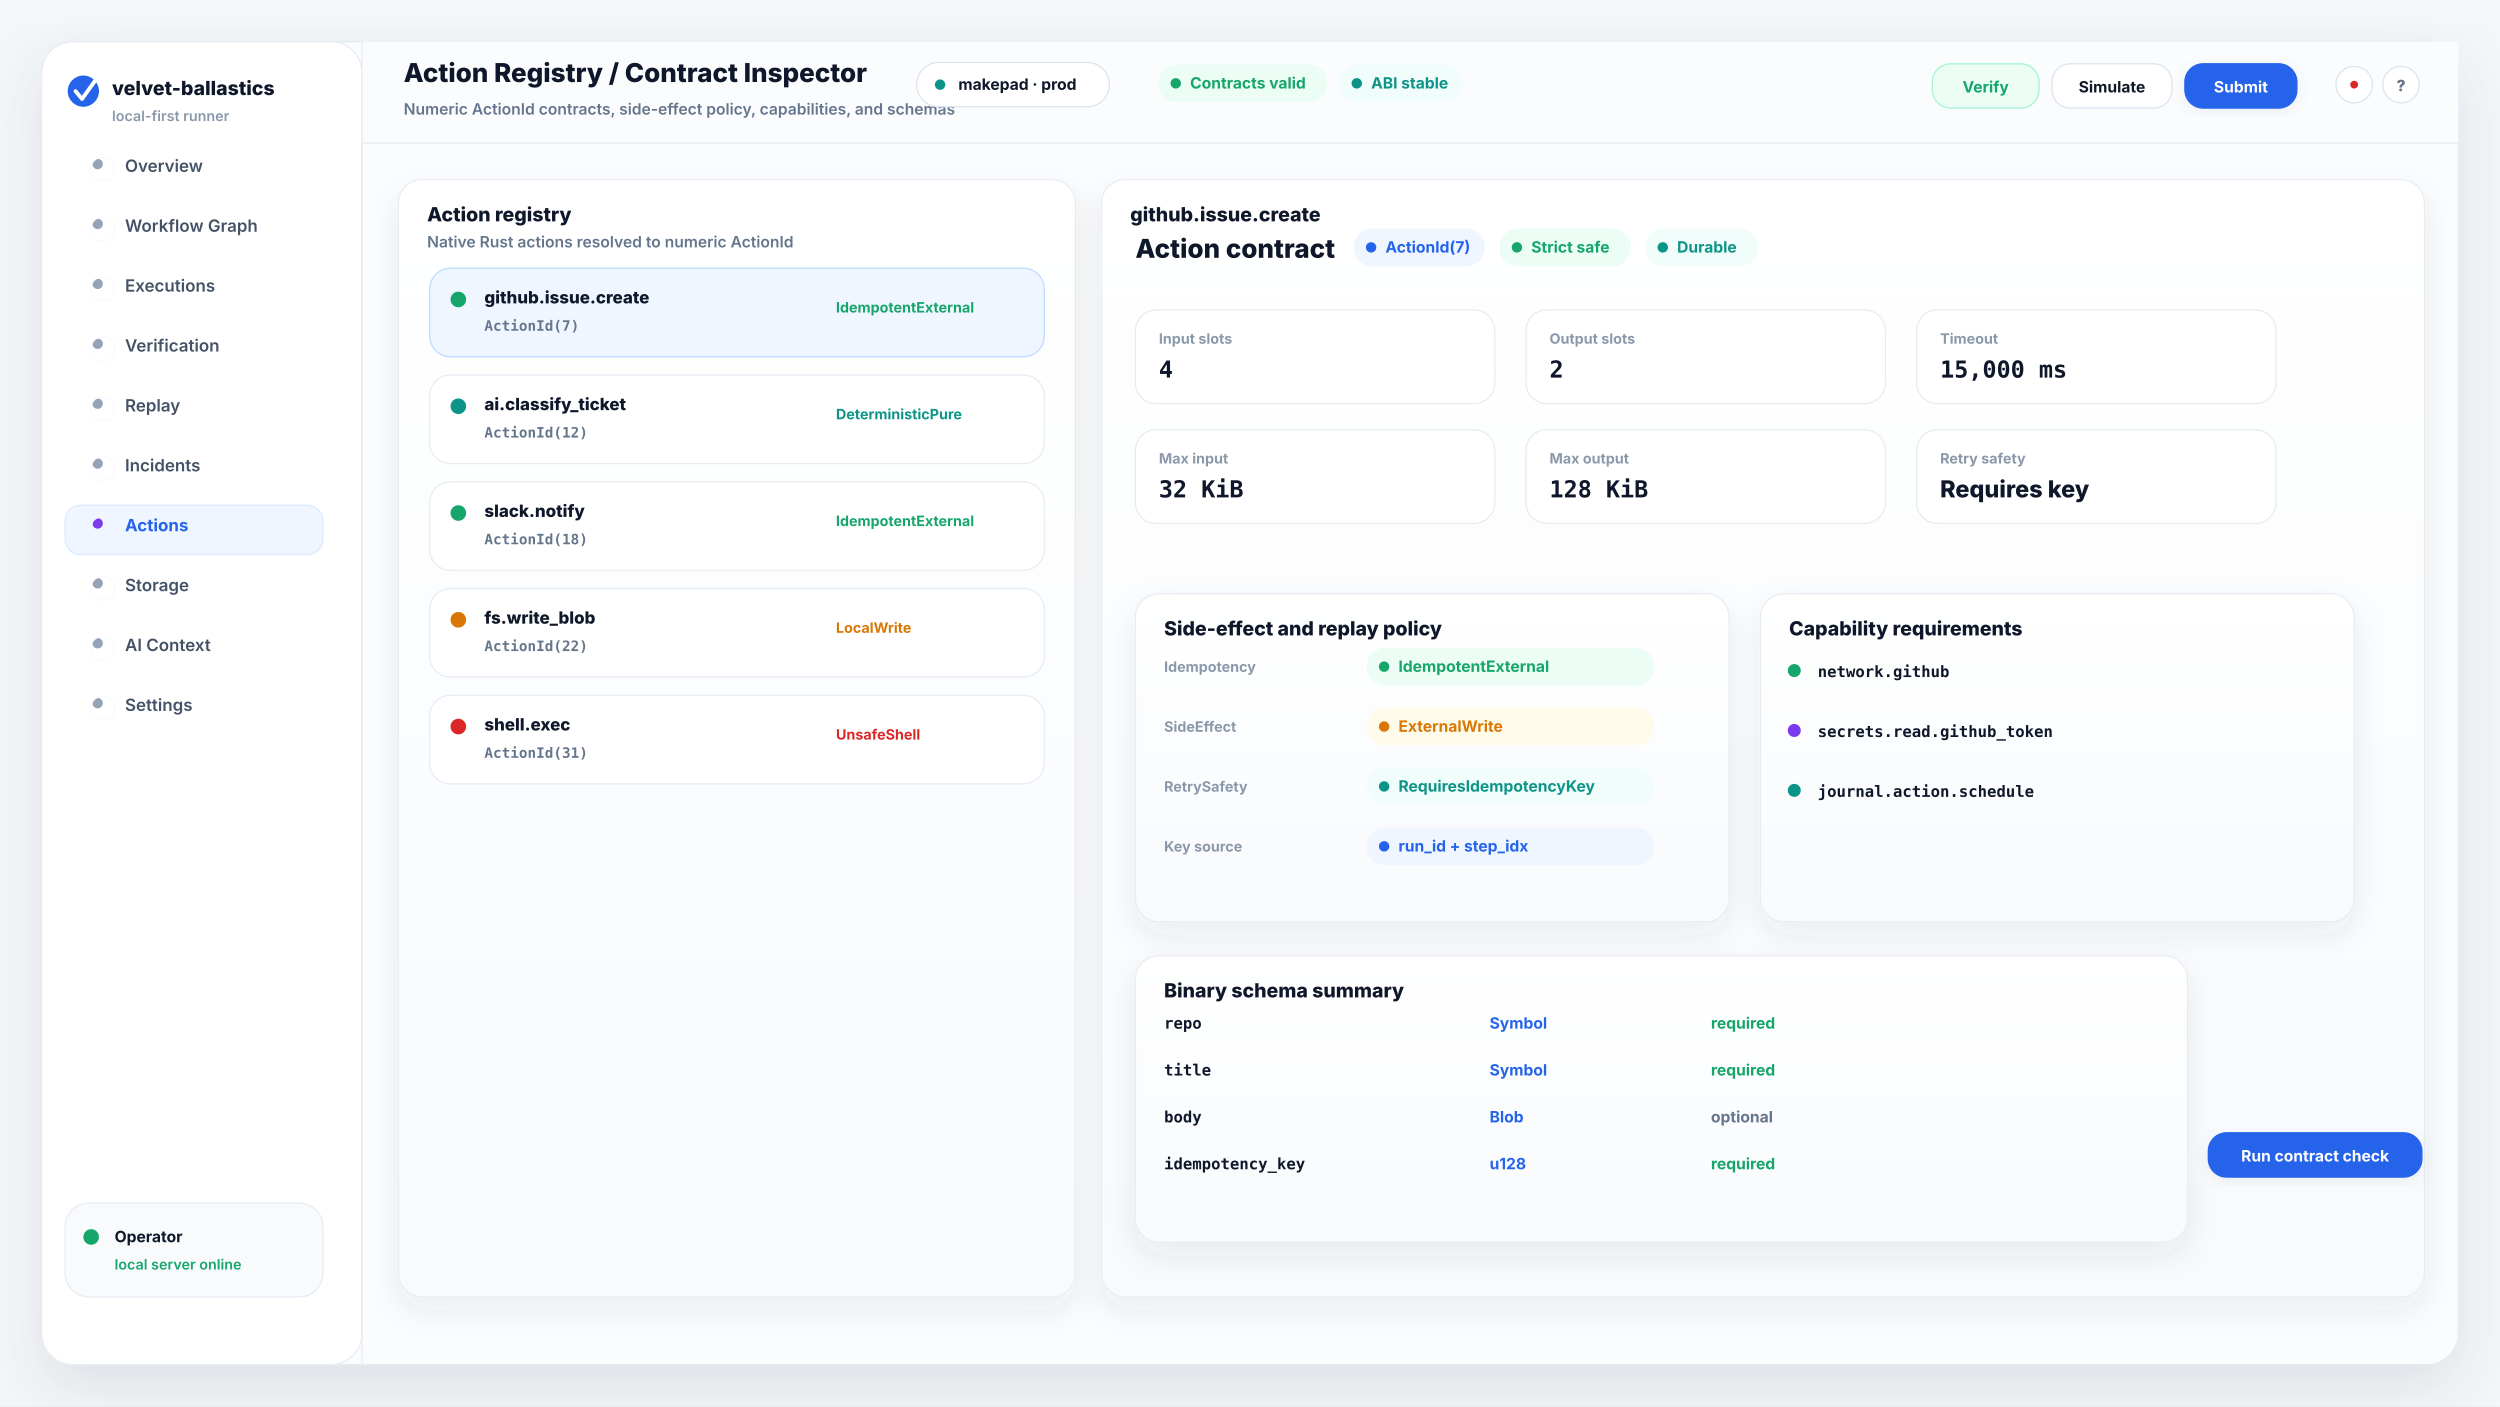
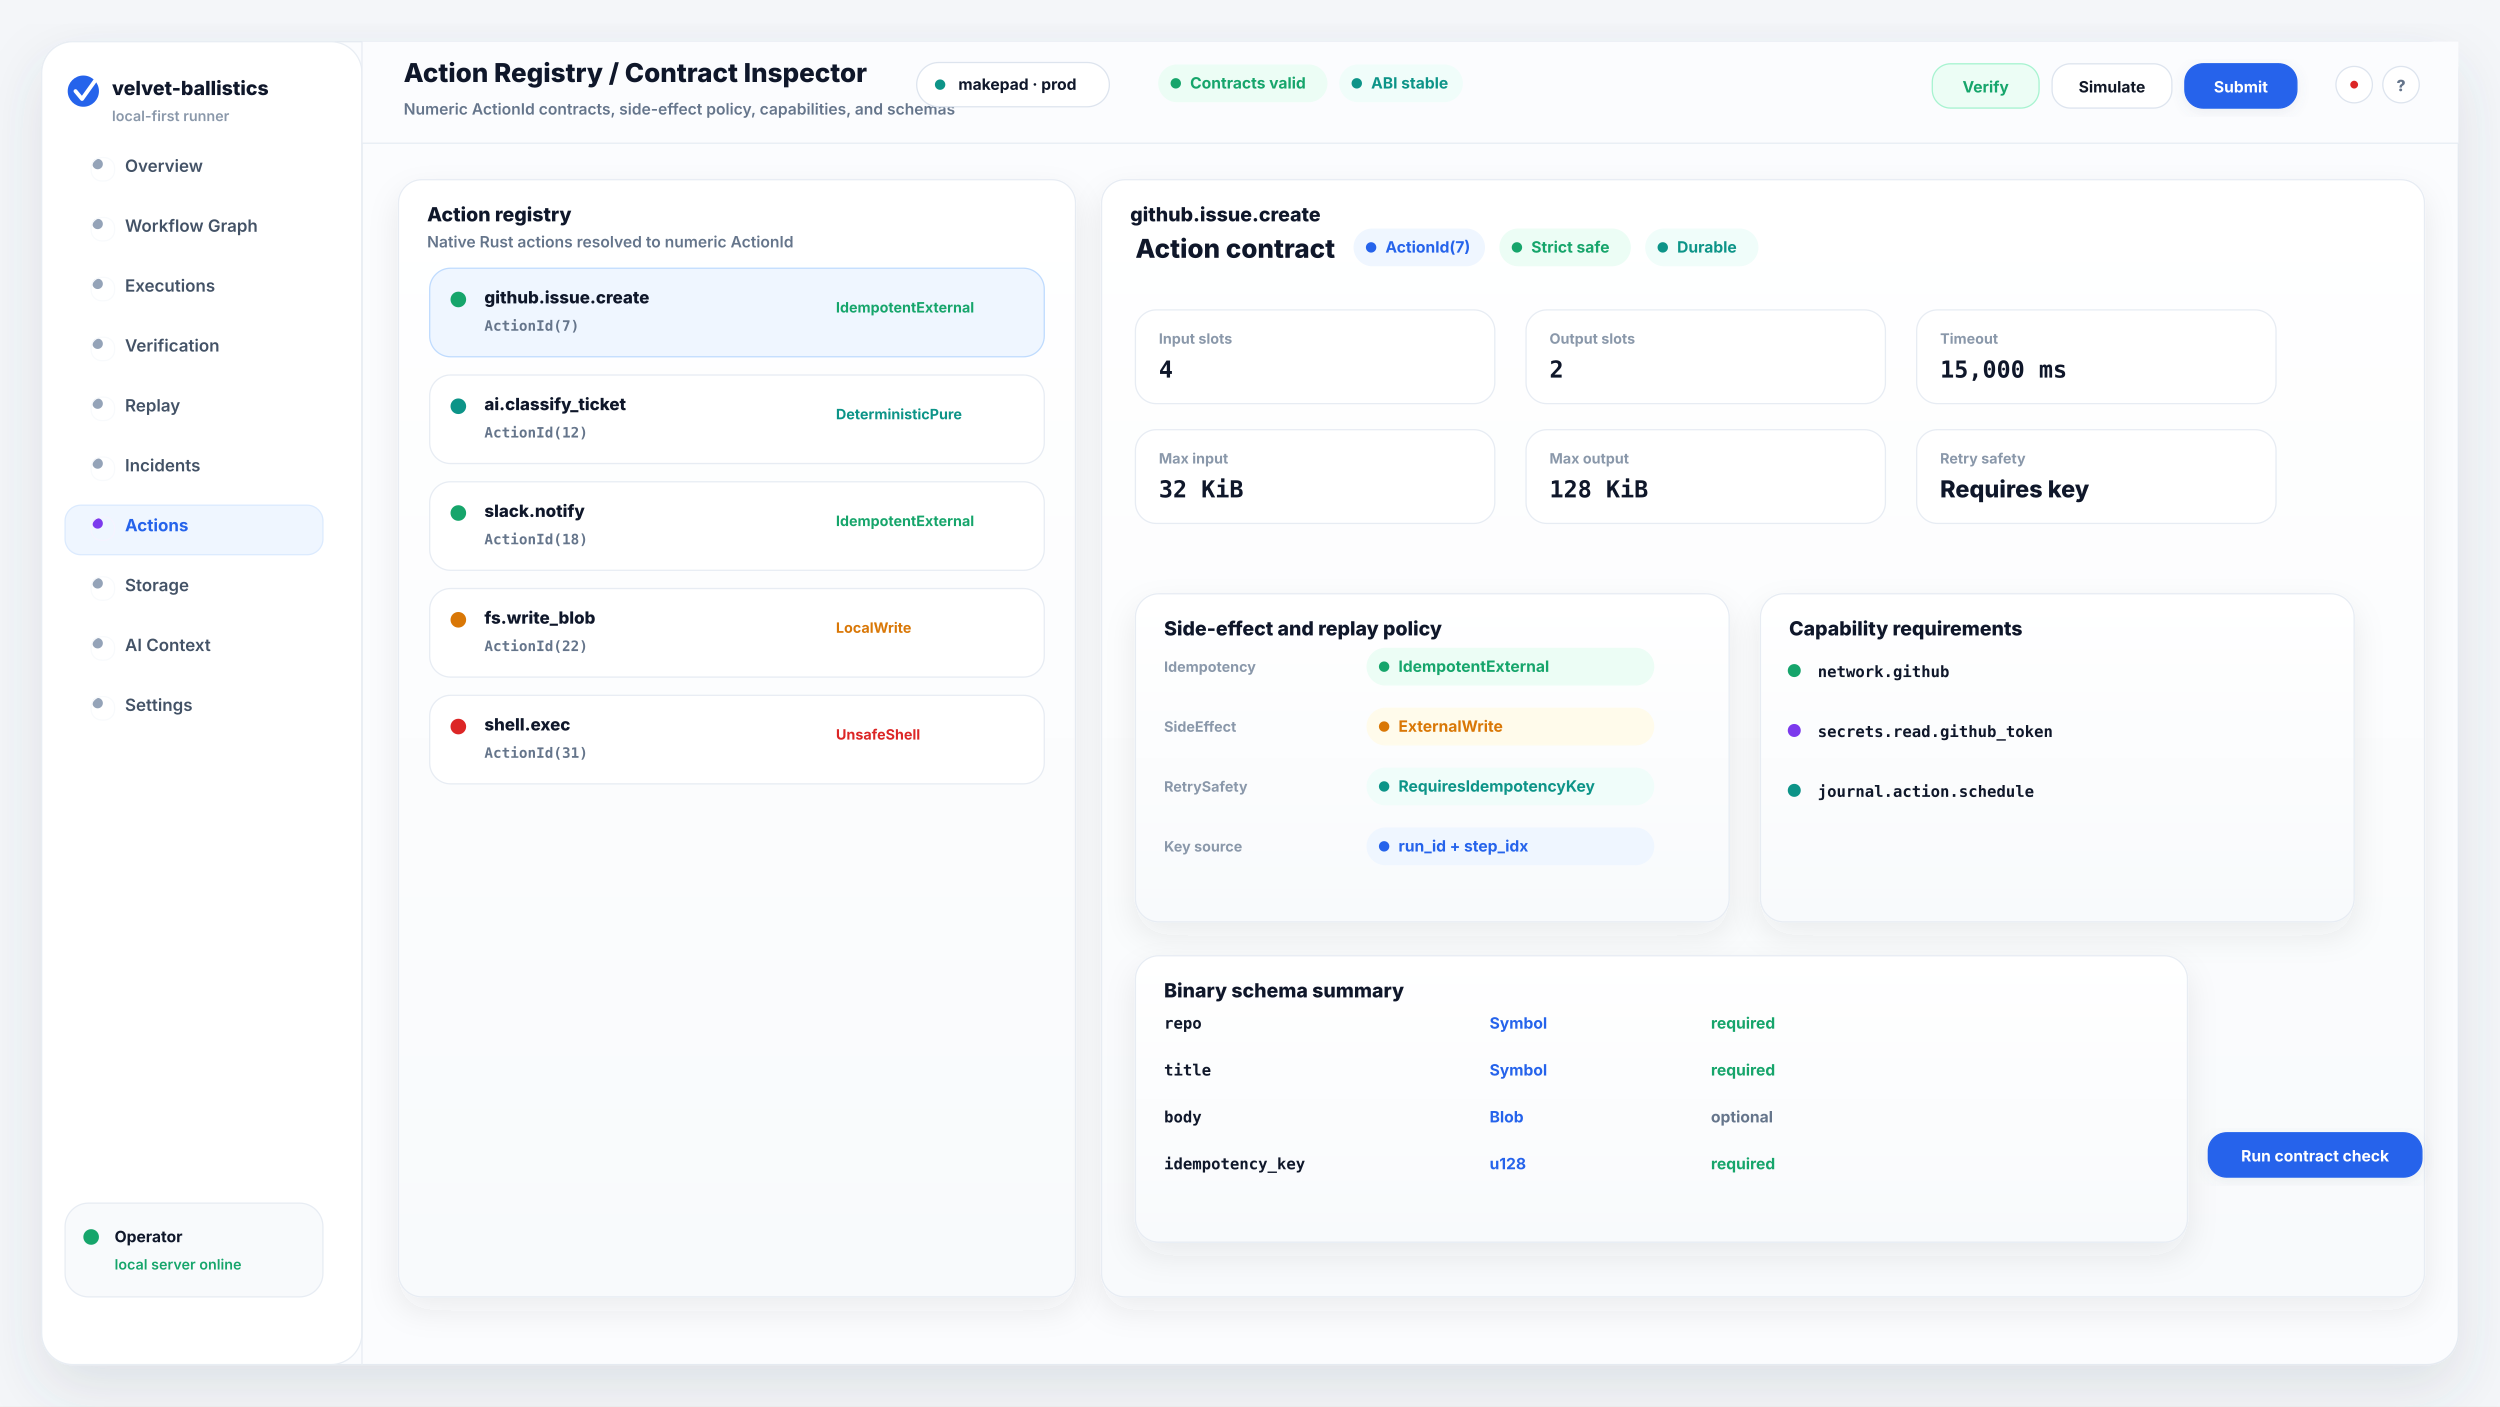
<svg xmlns="http://www.w3.org/2000/svg" width="1920" height="1080" viewBox="0 0 1920 1080">
  <defs>
    <filter id="windowShadow" x="-12%" y="-12%" width="124%" height="124%">
      <feDropShadow dx="0" dy="18" stdDeviation="22" flood-color="#475569" flood-opacity="0.13" />
    </filter>
    <filter id="softShadow" x="-20%" y="-20%" width="140%" height="140%">
      <feDropShadow dx="0" dy="10" stdDeviation="12" flood-color="#334155" flood-opacity="0.08" />
    </filter>
    <filter id="microShadow" x="-20%" y="-20%" width="140%" height="140%">
      <feDropShadow dx="0" dy="3" stdDeviation="5" flood-color="#64748B" flood-opacity="0.10" />
    </filter>
    <linearGradient id="panelGradient" x1="0" y1="0" x2="0" y2="1">
      <stop offset="0%" stop-color="#FFFFFF" />
      <stop offset="100%" stop-color="#F8FAFC" />
    </linearGradient>
    <radialGradient id="blueGlow" cx="50%" cy="50%" r="50%">
      <stop offset="0%" stop-color="#3B82F6" stop-opacity="0.20" />
      <stop offset="100%" stop-color="#3B82F6" stop-opacity="0" />
    </radialGradient>
    <radialGradient id="redGlow" cx="50%" cy="50%" r="50%">
      <stop offset="0%" stop-color="#EF4444" stop-opacity="0.18" />
      <stop offset="100%" stop-color="#EF4444" stop-opacity="0" />
    </radialGradient>
  </defs>
  <rect width="1920" height="1080" fill="#F4F6F9" />
  <rect x="32" y="32" width="1856" height="1016" rx="24" fill="#FBFCFE" stroke="#E5EAF1" stroke-width="1" opacity="1" filter="url(#windowShadow)" />
  <rect x="32" y="32" width="246" height="1016" rx="24" fill="#FFFFFF" stroke="#E8EDF3" stroke-width="1" opacity="1" />
  <rect x="278" y="32" width="1610" height="78" rx="0" fill="#FBFCFE" stroke="none" stroke-width="0" opacity="1" />
  <line x1="278" y1="110" x2="1888" y2="110" stroke="#E7ECF3" stroke-width="1" stroke-linecap="round" opacity="1" />
  <line x1="278" y1="32" x2="278" y2="1048" stroke="#E7ECF3" stroke-width="1" stroke-linecap="round" opacity="1" />
  <circle cx="64" cy="70" r="12" fill="#2563EB" opacity="1" />
  <path d="M58 70 L63 76 L73 62" fill="none" stroke="#FFFFFF" stroke-width="3" stroke-linecap="round" stroke-linejoin="round" opacity="1" />
-   <text x="86" y="73" font-family="Inter, -apple-system, BlinkMacSystemFont, 'SF Pro Display', 'Segoe UI', sans-serif" font-size="15" font-weight="760" fill="#0F172A" text-anchor="start" opacity="1">velvet-ballastics</text>
+   <text x="86" y="73" font-family="Inter, -apple-system, BlinkMacSystemFont, 'SF Pro Display', 'Segoe UI', sans-serif" font-size="15" font-weight="760" fill="#0F172A" text-anchor="start" opacity="1">velvet-ballistics</text>
  <text x="86" y="93" font-family="Inter, -apple-system, BlinkMacSystemFont, 'SF Pro Display', 'Segoe UI', sans-serif" font-size="11" font-weight="600" fill="#8A98AA" text-anchor="start" opacity="1">local-first runner</text>
  <circle cx="75" cy="126" r="4" fill="#94A3B8" opacity="1" />
  <rect x="70" y="121" width="18" height="18" rx="8" fill="none" stroke="#F8FAFC" stroke-width="1" opacity="1" />
  <text x="96" y="132" font-family="Inter, -apple-system, BlinkMacSystemFont, 'SF Pro Display', 'Segoe UI', sans-serif" font-size="13" font-weight="560" fill="#435266" text-anchor="start" opacity="1">Overview</text>
  <circle cx="75" cy="172" r="4" fill="#94A3B8" opacity="1" />
  <rect x="70" y="167" width="18" height="18" rx="8" fill="none" stroke="#F8FAFC" stroke-width="1" opacity="1" />
  <text x="96" y="178" font-family="Inter, -apple-system, BlinkMacSystemFont, 'SF Pro Display', 'Segoe UI', sans-serif" font-size="13" font-weight="560" fill="#435266" text-anchor="start" opacity="1">Workflow Graph</text>
  <circle cx="75" cy="218" r="4" fill="#94A3B8" opacity="1" />
  <rect x="70" y="213" width="18" height="18" rx="8" fill="none" stroke="#F8FAFC" stroke-width="1" opacity="1" />
  <text x="96" y="224" font-family="Inter, -apple-system, BlinkMacSystemFont, 'SF Pro Display', 'Segoe UI', sans-serif" font-size="13" font-weight="560" fill="#435266" text-anchor="start" opacity="1">Executions</text>
  <circle cx="75" cy="264" r="4" fill="#94A3B8" opacity="1" />
  <rect x="70" y="259" width="18" height="18" rx="8" fill="none" stroke="#F8FAFC" stroke-width="1" opacity="1" />
  <text x="96" y="270" font-family="Inter, -apple-system, BlinkMacSystemFont, 'SF Pro Display', 'Segoe UI', sans-serif" font-size="13" font-weight="560" fill="#435266" text-anchor="start" opacity="1">Verification</text>
  <circle cx="75" cy="310" r="4" fill="#94A3B8" opacity="1" />
  <rect x="70" y="305" width="18" height="18" rx="8" fill="none" stroke="#F8FAFC" stroke-width="1" opacity="1" />
  <text x="96" y="316" font-family="Inter, -apple-system, BlinkMacSystemFont, 'SF Pro Display', 'Segoe UI', sans-serif" font-size="13" font-weight="560" fill="#435266" text-anchor="start" opacity="1">Replay</text>
  <circle cx="75" cy="356" r="4" fill="#94A3B8" opacity="1" />
  <rect x="70" y="351" width="18" height="18" rx="8" fill="none" stroke="#F8FAFC" stroke-width="1" opacity="1" />
  <text x="96" y="362" font-family="Inter, -apple-system, BlinkMacSystemFont, 'SF Pro Display', 'Segoe UI', sans-serif" font-size="13" font-weight="560" fill="#435266" text-anchor="start" opacity="1">Incidents</text>
  <rect x="50" y="388" width="198" height="38" rx="12" fill="#EFF6FF" stroke="#DBEAFE" stroke-width="1" opacity="1" />
  <circle cx="75" cy="402" r="4" fill="#7C3AED" opacity="1" />
  <rect x="70" y="397" width="18" height="18" rx="8" fill="none" stroke="#F5F3FF" stroke-width="1" opacity="1" />
  <text x="96" y="408" font-family="Inter, -apple-system, BlinkMacSystemFont, 'SF Pro Display', 'Segoe UI', sans-serif" font-size="13" font-weight="700" fill="#2563EB" text-anchor="start" opacity="1">Actions</text>
  <circle cx="75" cy="448" r="4" fill="#94A3B8" opacity="1" />
  <rect x="70" y="443" width="18" height="18" rx="8" fill="none" stroke="#F8FAFC" stroke-width="1" opacity="1" />
  <text x="96" y="454" font-family="Inter, -apple-system, BlinkMacSystemFont, 'SF Pro Display', 'Segoe UI', sans-serif" font-size="13" font-weight="560" fill="#435266" text-anchor="start" opacity="1">Storage</text>
  <circle cx="75" cy="494" r="4" fill="#94A3B8" opacity="1" />
  <rect x="70" y="489" width="18" height="18" rx="8" fill="none" stroke="#F8FAFC" stroke-width="1" opacity="1" />
  <text x="96" y="500" font-family="Inter, -apple-system, BlinkMacSystemFont, 'SF Pro Display', 'Segoe UI', sans-serif" font-size="13" font-weight="560" fill="#435266" text-anchor="start" opacity="1">AI Context</text>
  <circle cx="75" cy="540" r="4" fill="#94A3B8" opacity="1" />
  <rect x="70" y="535" width="18" height="18" rx="8" fill="none" stroke="#F8FAFC" stroke-width="1" opacity="1" />
  <text x="96" y="546" font-family="Inter, -apple-system, BlinkMacSystemFont, 'SF Pro Display', 'Segoe UI', sans-serif" font-size="13" font-weight="560" fill="#435266" text-anchor="start" opacity="1">Settings</text>
  <rect x="50" y="924" width="198" height="72" rx="18" fill="#F8FAFC" stroke="#E7ECF3" stroke-width="1" opacity="1" />
  <circle cx="70" cy="950" r="6" fill="#16A56B" opacity="1" />
  <text x="88" y="954" font-family="Inter, -apple-system, BlinkMacSystemFont, 'SF Pro Display', 'Segoe UI', sans-serif" font-size="12" font-weight="700" fill="#0F172A" text-anchor="start" opacity="1">Operator</text>
  <text x="88" y="975" font-family="Inter, -apple-system, BlinkMacSystemFont, 'SF Pro Display', 'Segoe UI', sans-serif" font-size="11" font-weight="600" fill="#16A56B" text-anchor="start" opacity="1">local server online</text>
  <text x="310" y="63" font-family="Inter, -apple-system, BlinkMacSystemFont, 'SF Pro Display', 'Segoe UI', sans-serif" font-size="20" font-weight="760" fill="#0F172A" text-anchor="start" opacity="1">Action Registry / Contract Inspector</text>
  <text x="310" y="88" font-family="Inter, -apple-system, BlinkMacSystemFont, 'SF Pro Display', 'Segoe UI', sans-serif" font-size="12" font-weight="600" fill="#65758B" text-anchor="start" opacity="1">Numeric ActionId contracts, side-effect policy, capabilities, and schemas</text>
  <rect x="704" y="48" width="148" height="34" rx="17" fill="#FFFFFF" stroke="#DDE4EE" stroke-width="1" opacity="1" />
  <circle cx="722" cy="65" r="4" fill="#0D9488" opacity="1" />
  <text x="736" y="69" font-family="Inter, -apple-system, BlinkMacSystemFont, 'SF Pro Display', 'Segoe UI', sans-serif" font-size="12" font-weight="700" fill="#0F172A" text-anchor="start" opacity="1">makepad · prod</text>
  <rect x="890" y="50" width="129" height="28" rx="14" fill="#ECFDF5" stroke="#ECFDF5" stroke-width="1" opacity="1" />
  <circle cx="903" cy="64" r="4" fill="#16A56B" opacity="1" />
  <text x="914" y="68" font-family="Inter, -apple-system, BlinkMacSystemFont, 'SF Pro Display', 'Segoe UI', sans-serif" font-size="12" font-weight="700" fill="#16A56B" text-anchor="start" opacity="1">Contracts valid</text>
  <rect x="1029" y="50" width="94" height="28" rx="14" fill="#F0FDFA" stroke="#F0FDFA" stroke-width="1" opacity="1" />
  <circle cx="1042" cy="64" r="4" fill="#0D9488" opacity="1" />
  <text x="1053" y="68" font-family="Inter, -apple-system, BlinkMacSystemFont, 'SF Pro Display', 'Segoe UI', sans-serif" font-size="12" font-weight="700" fill="#0D9488" text-anchor="start" opacity="1">ABI stable</text>
  <rect x="1484" y="49" width="82" height="34" rx="14" fill="#ECFDF5" stroke="#A7F3D0" stroke-width="1" opacity="1" />
  <text x="1525.0" y="71" font-family="Inter, -apple-system, BlinkMacSystemFont, 'SF Pro Display', 'Segoe UI', sans-serif" font-size="12" font-weight="700" fill="#16A56B" text-anchor="middle" opacity="1">Verify</text>
  <rect x="1576" y="49" width="92" height="34" rx="14" fill="#FFFFFF" stroke="#DDE4EE" stroke-width="1" opacity="1" />
  <text x="1622.0" y="71" font-family="Inter, -apple-system, BlinkMacSystemFont, 'SF Pro Display', 'Segoe UI', sans-serif" font-size="12" font-weight="700" fill="#111827" text-anchor="middle" opacity="1">Simulate</text>
  <rect x="1678" y="49" width="86" height="34" rx="14" fill="#2563EB" stroke="#2563EB" stroke-width="1" opacity="1" filter="url(#microShadow)" />
  <text x="1721.0" y="71" font-family="Inter, -apple-system, BlinkMacSystemFont, 'SF Pro Display', 'Segoe UI', sans-serif" font-size="12" font-weight="700" fill="#FFFFFF" text-anchor="middle" opacity="1">Submit</text>
  <circle cx="1808" cy="65" r="14" fill="#FFFFFF" opacity="1" stroke="#DDE4EE" stroke-width="1" />
  <circle cx="1808" cy="65" r="3" fill="#DC2626" opacity="1" />
  <circle cx="1844" cy="65" r="14" fill="#FFFFFF" opacity="1" stroke="#DDE4EE" stroke-width="1" />
  <text x="1844" y="70" font-family="Inter, -apple-system, BlinkMacSystemFont, 'SF Pro Display', 'Segoe UI', sans-serif" font-size="12" font-weight="800" fill="#65758B" text-anchor="middle" opacity="1">?</text>
  <rect x="306" y="138" width="520" height="858" rx="18" fill="url(#panelGradient)" stroke="#E7ECF3" stroke-width="1" opacity="1" filter="url(#softShadow)" />
  <text x="328" y="170" font-family="Inter, -apple-system, BlinkMacSystemFont, 'SF Pro Display', 'Segoe UI', sans-serif" font-size="15" font-weight="760" fill="#0F172A" text-anchor="start" opacity="1">Action registry</text>
  <text x="328" y="190" font-family="Inter, -apple-system, BlinkMacSystemFont, 'SF Pro Display', 'Segoe UI', sans-serif" font-size="12" font-weight="600" fill="#65758B" text-anchor="start" opacity="1">Native Rust actions resolved to numeric ActionId</text>
  <rect x="330" y="206" width="472" height="68" rx="16" fill="#EFF6FF" stroke="#BFDBFE" stroke-width="1" opacity="1" />
  <circle cx="352" cy="230" r="6" fill="#16A56B" opacity="1" />
  <text x="372" y="233" font-family="Inter, -apple-system, BlinkMacSystemFont, 'SF Pro Display', 'Segoe UI', sans-serif" font-size="13" font-weight="780" fill="#0F172A" text-anchor="start" opacity="1">github.issue.create</text>
  <text x="372" y="254" font-family="ui-monospace, SFMono-Regular, Menlo, Consolas, monospace" font-size="11" font-weight="700" fill="#65758B" text-anchor="start" opacity="1">ActionId(7)</text>
  <text x="642" y="240" font-family="Inter, -apple-system, BlinkMacSystemFont, 'SF Pro Display', 'Segoe UI', sans-serif" font-size="11" font-weight="750" fill="#16A56B" text-anchor="start" opacity="1">IdempotentExternal</text>
  <rect x="330" y="288" width="472" height="68" rx="16" fill="#FFFFFF" stroke="#E7ECF3" stroke-width="1" opacity="1" />
  <circle cx="352" cy="312" r="6" fill="#0D9488" opacity="1" />
  <text x="372" y="315" font-family="Inter, -apple-system, BlinkMacSystemFont, 'SF Pro Display', 'Segoe UI', sans-serif" font-size="13" font-weight="780" fill="#0F172A" text-anchor="start" opacity="1">ai.classify_ticket</text>
  <text x="372" y="336" font-family="ui-monospace, SFMono-Regular, Menlo, Consolas, monospace" font-size="11" font-weight="700" fill="#65758B" text-anchor="start" opacity="1">ActionId(12)</text>
  <text x="642" y="322" font-family="Inter, -apple-system, BlinkMacSystemFont, 'SF Pro Display', 'Segoe UI', sans-serif" font-size="11" font-weight="750" fill="#0D9488" text-anchor="start" opacity="1">DeterministicPure</text>
  <rect x="330" y="370" width="472" height="68" rx="16" fill="#FFFFFF" stroke="#E7ECF3" stroke-width="1" opacity="1" />
  <circle cx="352" cy="394" r="6" fill="#16A56B" opacity="1" />
  <text x="372" y="397" font-family="Inter, -apple-system, BlinkMacSystemFont, 'SF Pro Display', 'Segoe UI', sans-serif" font-size="13" font-weight="780" fill="#0F172A" text-anchor="start" opacity="1">slack.notify</text>
  <text x="372" y="418" font-family="ui-monospace, SFMono-Regular, Menlo, Consolas, monospace" font-size="11" font-weight="700" fill="#65758B" text-anchor="start" opacity="1">ActionId(18)</text>
  <text x="642" y="404" font-family="Inter, -apple-system, BlinkMacSystemFont, 'SF Pro Display', 'Segoe UI', sans-serif" font-size="11" font-weight="750" fill="#16A56B" text-anchor="start" opacity="1">IdempotentExternal</text>
  <rect x="330" y="452" width="472" height="68" rx="16" fill="#FFFFFF" stroke="#E7ECF3" stroke-width="1" opacity="1" />
  <circle cx="352" cy="476" r="6" fill="#D97706" opacity="1" />
  <text x="372" y="479" font-family="Inter, -apple-system, BlinkMacSystemFont, 'SF Pro Display', 'Segoe UI', sans-serif" font-size="13" font-weight="780" fill="#0F172A" text-anchor="start" opacity="1">fs.write_blob</text>
  <text x="372" y="500" font-family="ui-monospace, SFMono-Regular, Menlo, Consolas, monospace" font-size="11" font-weight="700" fill="#65758B" text-anchor="start" opacity="1">ActionId(22)</text>
  <text x="642" y="486" font-family="Inter, -apple-system, BlinkMacSystemFont, 'SF Pro Display', 'Segoe UI', sans-serif" font-size="11" font-weight="750" fill="#D97706" text-anchor="start" opacity="1">LocalWrite</text>
  <rect x="330" y="534" width="472" height="68" rx="16" fill="#FFFFFF" stroke="#E7ECF3" stroke-width="1" opacity="1" />
  <circle cx="352" cy="558" r="6" fill="#DC2626" opacity="1" />
  <text x="372" y="561" font-family="Inter, -apple-system, BlinkMacSystemFont, 'SF Pro Display', 'Segoe UI', sans-serif" font-size="13" font-weight="780" fill="#0F172A" text-anchor="start" opacity="1">shell.exec</text>
  <text x="372" y="582" font-family="ui-monospace, SFMono-Regular, Menlo, Consolas, monospace" font-size="11" font-weight="700" fill="#65758B" text-anchor="start" opacity="1">ActionId(31)</text>
  <text x="642" y="568" font-family="Inter, -apple-system, BlinkMacSystemFont, 'SF Pro Display', 'Segoe UI', sans-serif" font-size="11" font-weight="750" fill="#DC2626" text-anchor="start" opacity="1">UnsafeShell</text>
  <rect x="846" y="138" width="1016" height="858" rx="18" fill="url(#panelGradient)" stroke="#E7ECF3" stroke-width="1" opacity="1" filter="url(#softShadow)" />
  <text x="868" y="170" font-family="Inter, -apple-system, BlinkMacSystemFont, 'SF Pro Display', 'Segoe UI', sans-serif" font-size="15" font-weight="760" fill="#0F172A" text-anchor="start" opacity="1">github.issue.create</text>
  <text x="872" y="198" font-family="Inter, -apple-system, BlinkMacSystemFont, 'SF Pro Display', 'Segoe UI', sans-serif" font-size="20" font-weight="800" fill="#0F172A" text-anchor="start" opacity="1">Action contract</text>
  <rect x="1040" y="176" width="100" height="28" rx="14" fill="#EFF6FF" stroke="#EFF6FF" stroke-width="1" opacity="1" />
  <circle cx="1053" cy="190" r="4" fill="#2563EB" opacity="1" />
  <text x="1064" y="194" font-family="Inter, -apple-system, BlinkMacSystemFont, 'SF Pro Display', 'Segoe UI', sans-serif" font-size="12" font-weight="700" fill="#2563EB" text-anchor="start" opacity="1">ActionId(7)</text>
  <rect x="1152" y="176" width="100" height="28" rx="14" fill="#ECFDF5" stroke="#ECFDF5" stroke-width="1" opacity="1" />
  <circle cx="1165" cy="190" r="4" fill="#16A56B" opacity="1" />
  <text x="1176" y="194" font-family="Inter, -apple-system, BlinkMacSystemFont, 'SF Pro Display', 'Segoe UI', sans-serif" font-size="12" font-weight="700" fill="#16A56B" text-anchor="start" opacity="1">Strict safe</text>
  <rect x="1264" y="176" width="86" height="28" rx="14" fill="#F0FDFA" stroke="#F0FDFA" stroke-width="1" opacity="1" />
  <circle cx="1277" cy="190" r="4" fill="#0D9488" opacity="1" />
  <text x="1288" y="194" font-family="Inter, -apple-system, BlinkMacSystemFont, 'SF Pro Display', 'Segoe UI', sans-serif" font-size="12" font-weight="700" fill="#0D9488" text-anchor="start" opacity="1">Durable</text>
  <rect x="872" y="238" width="276" height="72" rx="16" fill="#FFFFFF" stroke="#E7ECF3" stroke-width="1" opacity="1" />
  <text x="890" y="264" font-family="Inter, -apple-system, BlinkMacSystemFont, 'SF Pro Display', 'Segoe UI', sans-serif" font-size="11" font-weight="700" fill="#8A98AA" text-anchor="start" opacity="1">Input slots</text>
  <text x="890" y="290" font-family="ui-monospace, SFMono-Regular, Menlo, Consolas, monospace" font-size="18" font-weight="760" fill="#0F172A" text-anchor="start" opacity="1">4</text>
  <rect x="1172" y="238" width="276" height="72" rx="16" fill="#FFFFFF" stroke="#E7ECF3" stroke-width="1" opacity="1" />
  <text x="1190" y="264" font-family="Inter, -apple-system, BlinkMacSystemFont, 'SF Pro Display', 'Segoe UI', sans-serif" font-size="11" font-weight="700" fill="#8A98AA" text-anchor="start" opacity="1">Output slots</text>
  <text x="1190" y="290" font-family="ui-monospace, SFMono-Regular, Menlo, Consolas, monospace" font-size="18" font-weight="760" fill="#0F172A" text-anchor="start" opacity="1">2</text>
  <rect x="1472" y="238" width="276" height="72" rx="16" fill="#FFFFFF" stroke="#E7ECF3" stroke-width="1" opacity="1" />
  <text x="1490" y="264" font-family="Inter, -apple-system, BlinkMacSystemFont, 'SF Pro Display', 'Segoe UI', sans-serif" font-size="11" font-weight="700" fill="#8A98AA" text-anchor="start" opacity="1">Timeout</text>
  <text x="1490" y="290" font-family="ui-monospace, SFMono-Regular, Menlo, Consolas, monospace" font-size="18" font-weight="760" fill="#0F172A" text-anchor="start" opacity="1">15,000 ms</text>
  <rect x="872" y="330" width="276" height="72" rx="16" fill="#FFFFFF" stroke="#E7ECF3" stroke-width="1" opacity="1" />
  <text x="890" y="356" font-family="Inter, -apple-system, BlinkMacSystemFont, 'SF Pro Display', 'Segoe UI', sans-serif" font-size="11" font-weight="700" fill="#8A98AA" text-anchor="start" opacity="1">Max input</text>
  <text x="890" y="382" font-family="ui-monospace, SFMono-Regular, Menlo, Consolas, monospace" font-size="18" font-weight="760" fill="#0F172A" text-anchor="start" opacity="1">32 KiB</text>
  <rect x="1172" y="330" width="276" height="72" rx="16" fill="#FFFFFF" stroke="#E7ECF3" stroke-width="1" opacity="1" />
  <text x="1190" y="356" font-family="Inter, -apple-system, BlinkMacSystemFont, 'SF Pro Display', 'Segoe UI', sans-serif" font-size="11" font-weight="700" fill="#8A98AA" text-anchor="start" opacity="1">Max output</text>
  <text x="1190" y="382" font-family="ui-monospace, SFMono-Regular, Menlo, Consolas, monospace" font-size="18" font-weight="760" fill="#0F172A" text-anchor="start" opacity="1">128 KiB</text>
  <rect x="1472" y="330" width="276" height="72" rx="16" fill="#FFFFFF" stroke="#E7ECF3" stroke-width="1" opacity="1" />
  <text x="1490" y="356" font-family="Inter, -apple-system, BlinkMacSystemFont, 'SF Pro Display', 'Segoe UI', sans-serif" font-size="11" font-weight="700" fill="#8A98AA" text-anchor="start" opacity="1">Retry safety</text>
  <text x="1490" y="382" font-family="Inter, -apple-system, BlinkMacSystemFont, 'SF Pro Display', 'Segoe UI', sans-serif" font-size="18" font-weight="760" fill="#0F172A" text-anchor="start" opacity="1">Requires key</text>
  <rect x="872" y="456" width="456" height="252" rx="18" fill="url(#panelGradient)" stroke="#E7ECF3" stroke-width="1" opacity="1" filter="url(#softShadow)" />
  <text x="894" y="488" font-family="Inter, -apple-system, BlinkMacSystemFont, 'SF Pro Display', 'Segoe UI', sans-serif" font-size="15" font-weight="760" fill="#0F172A" text-anchor="start" opacity="1">Side-effect and replay policy</text>
  <text x="894" y="516" font-family="Inter, -apple-system, BlinkMacSystemFont, 'SF Pro Display', 'Segoe UI', sans-serif" font-size="11" font-weight="700" fill="#8A98AA" text-anchor="start" opacity="1">Idempotency</text>
  <rect x="1050" y="498" width="220" height="28" rx="14" fill="#ECFDF5" stroke="#ECFDF5" stroke-width="1" opacity="1" />
  <circle cx="1063" cy="512" r="4" fill="#16A56B" opacity="1" />
  <text x="1074" y="516" font-family="Inter, -apple-system, BlinkMacSystemFont, 'SF Pro Display', 'Segoe UI', sans-serif" font-size="12" font-weight="700" fill="#16A56B" text-anchor="start" opacity="1">IdempotentExternal</text>
  <text x="894" y="562" font-family="Inter, -apple-system, BlinkMacSystemFont, 'SF Pro Display', 'Segoe UI', sans-serif" font-size="11" font-weight="700" fill="#8A98AA" text-anchor="start" opacity="1">SideEffect</text>
  <rect x="1050" y="544" width="220" height="28" rx="14" fill="#FFFBEB" stroke="#FFFBEB" stroke-width="1" opacity="1" />
  <circle cx="1063" cy="558" r="4" fill="#D97706" opacity="1" />
  <text x="1074" y="562" font-family="Inter, -apple-system, BlinkMacSystemFont, 'SF Pro Display', 'Segoe UI', sans-serif" font-size="12" font-weight="700" fill="#D97706" text-anchor="start" opacity="1">ExternalWrite</text>
  <text x="894" y="608" font-family="Inter, -apple-system, BlinkMacSystemFont, 'SF Pro Display', 'Segoe UI', sans-serif" font-size="11" font-weight="700" fill="#8A98AA" text-anchor="start" opacity="1">RetrySafety</text>
  <rect x="1050" y="590" width="220" height="28" rx="14" fill="#F0FDFA" stroke="#F0FDFA" stroke-width="1" opacity="1" />
  <circle cx="1063" cy="604" r="4" fill="#0D9488" opacity="1" />
  <text x="1074" y="608" font-family="Inter, -apple-system, BlinkMacSystemFont, 'SF Pro Display', 'Segoe UI', sans-serif" font-size="12" font-weight="700" fill="#0D9488" text-anchor="start" opacity="1">RequiresIdempotencyKey</text>
  <text x="894" y="654" font-family="Inter, -apple-system, BlinkMacSystemFont, 'SF Pro Display', 'Segoe UI', sans-serif" font-size="11" font-weight="700" fill="#8A98AA" text-anchor="start" opacity="1">Key source</text>
  <rect x="1050" y="636" width="220" height="28" rx="14" fill="#EFF6FF" stroke="#EFF6FF" stroke-width="1" opacity="1" />
  <circle cx="1063" cy="650" r="4" fill="#2563EB" opacity="1" />
  <text x="1074" y="654" font-family="Inter, -apple-system, BlinkMacSystemFont, 'SF Pro Display', 'Segoe UI', sans-serif" font-size="12" font-weight="700" fill="#2563EB" text-anchor="start" opacity="1">run_id + step_idx</text>
  <rect x="1352" y="456" width="456" height="252" rx="18" fill="url(#panelGradient)" stroke="#E7ECF3" stroke-width="1" opacity="1" filter="url(#softShadow)" />
  <text x="1374" y="488" font-family="Inter, -apple-system, BlinkMacSystemFont, 'SF Pro Display', 'Segoe UI', sans-serif" font-size="15" font-weight="760" fill="#0F172A" text-anchor="start" opacity="1">Capability requirements</text>
  <circle cx="1378" cy="515" r="5" fill="#16A56B" opacity="1" />
  <text x="1396" y="520" font-family="ui-monospace, SFMono-Regular, Menlo, Consolas, monospace" font-size="12" font-weight="760" fill="#0F172A" text-anchor="start" opacity="1">network.github</text>
  <circle cx="1378" cy="561" r="5" fill="#7C3AED" opacity="1" />
  <text x="1396" y="566" font-family="ui-monospace, SFMono-Regular, Menlo, Consolas, monospace" font-size="12" font-weight="760" fill="#0F172A" text-anchor="start" opacity="1">secrets.read.github_token</text>
  <circle cx="1378" cy="607" r="5" fill="#0D9488" opacity="1" />
  <text x="1396" y="612" font-family="ui-monospace, SFMono-Regular, Menlo, Consolas, monospace" font-size="12" font-weight="760" fill="#0F172A" text-anchor="start" opacity="1">journal.action.schedule</text>
  <rect x="872" y="734" width="808" height="220" rx="18" fill="url(#panelGradient)" stroke="#E7ECF3" stroke-width="1" opacity="1" filter="url(#softShadow)" />
  <text x="894" y="766" font-family="Inter, -apple-system, BlinkMacSystemFont, 'SF Pro Display', 'Segoe UI', sans-serif" font-size="15" font-weight="760" fill="#0F172A" text-anchor="start" opacity="1">Binary schema summary</text>
  <text x="894" y="790" font-family="ui-monospace, SFMono-Regular, Menlo, Consolas, monospace" font-size="12" font-weight="700" fill="#0F172A" text-anchor="start" opacity="1">repo</text>
  <text x="1144" y="790" font-family="Inter, -apple-system, BlinkMacSystemFont, 'SF Pro Display', 'Segoe UI', sans-serif" font-size="12" font-weight="700" fill="#2563EB" text-anchor="start" opacity="1">Symbol</text>
  <text x="1314" y="790" font-family="Inter, -apple-system, BlinkMacSystemFont, 'SF Pro Display', 'Segoe UI', sans-serif" font-size="12" font-weight="700" fill="#16A56B" text-anchor="start" opacity="1">required</text>
  <text x="894" y="826" font-family="ui-monospace, SFMono-Regular, Menlo, Consolas, monospace" font-size="12" font-weight="700" fill="#0F172A" text-anchor="start" opacity="1">title</text>
  <text x="1144" y="826" font-family="Inter, -apple-system, BlinkMacSystemFont, 'SF Pro Display', 'Segoe UI', sans-serif" font-size="12" font-weight="700" fill="#2563EB" text-anchor="start" opacity="1">Symbol</text>
  <text x="1314" y="826" font-family="Inter, -apple-system, BlinkMacSystemFont, 'SF Pro Display', 'Segoe UI', sans-serif" font-size="12" font-weight="700" fill="#16A56B" text-anchor="start" opacity="1">required</text>
  <text x="894" y="862" font-family="ui-monospace, SFMono-Regular, Menlo, Consolas, monospace" font-size="12" font-weight="700" fill="#0F172A" text-anchor="start" opacity="1">body</text>
  <text x="1144" y="862" font-family="Inter, -apple-system, BlinkMacSystemFont, 'SF Pro Display', 'Segoe UI', sans-serif" font-size="12" font-weight="700" fill="#2563EB" text-anchor="start" opacity="1">Blob</text>
  <text x="1314" y="862" font-family="Inter, -apple-system, BlinkMacSystemFont, 'SF Pro Display', 'Segoe UI', sans-serif" font-size="12" font-weight="700" fill="#65758B" text-anchor="start" opacity="1">optional</text>
  <text x="894" y="898" font-family="ui-monospace, SFMono-Regular, Menlo, Consolas, monospace" font-size="12" font-weight="700" fill="#0F172A" text-anchor="start" opacity="1">idempotency_key</text>
  <text x="1144" y="898" font-family="Inter, -apple-system, BlinkMacSystemFont, 'SF Pro Display', 'Segoe UI', sans-serif" font-size="12" font-weight="700" fill="#2563EB" text-anchor="start" opacity="1">u128</text>
  <text x="1314" y="898" font-family="Inter, -apple-system, BlinkMacSystemFont, 'SF Pro Display', 'Segoe UI', sans-serif" font-size="12" font-weight="700" fill="#16A56B" text-anchor="start" opacity="1">required</text>
  <rect x="1696" y="870" width="164" height="34" rx="14" fill="#2563EB" stroke="#2563EB" stroke-width="1" opacity="1" filter="url(#microShadow)" />
  <text x="1778.0" y="892" font-family="Inter, -apple-system, BlinkMacSystemFont, 'SF Pro Display', 'Segoe UI', sans-serif" font-size="12" font-weight="700" fill="#FFFFFF" text-anchor="middle" opacity="1">Run contract check</text>
</svg>
